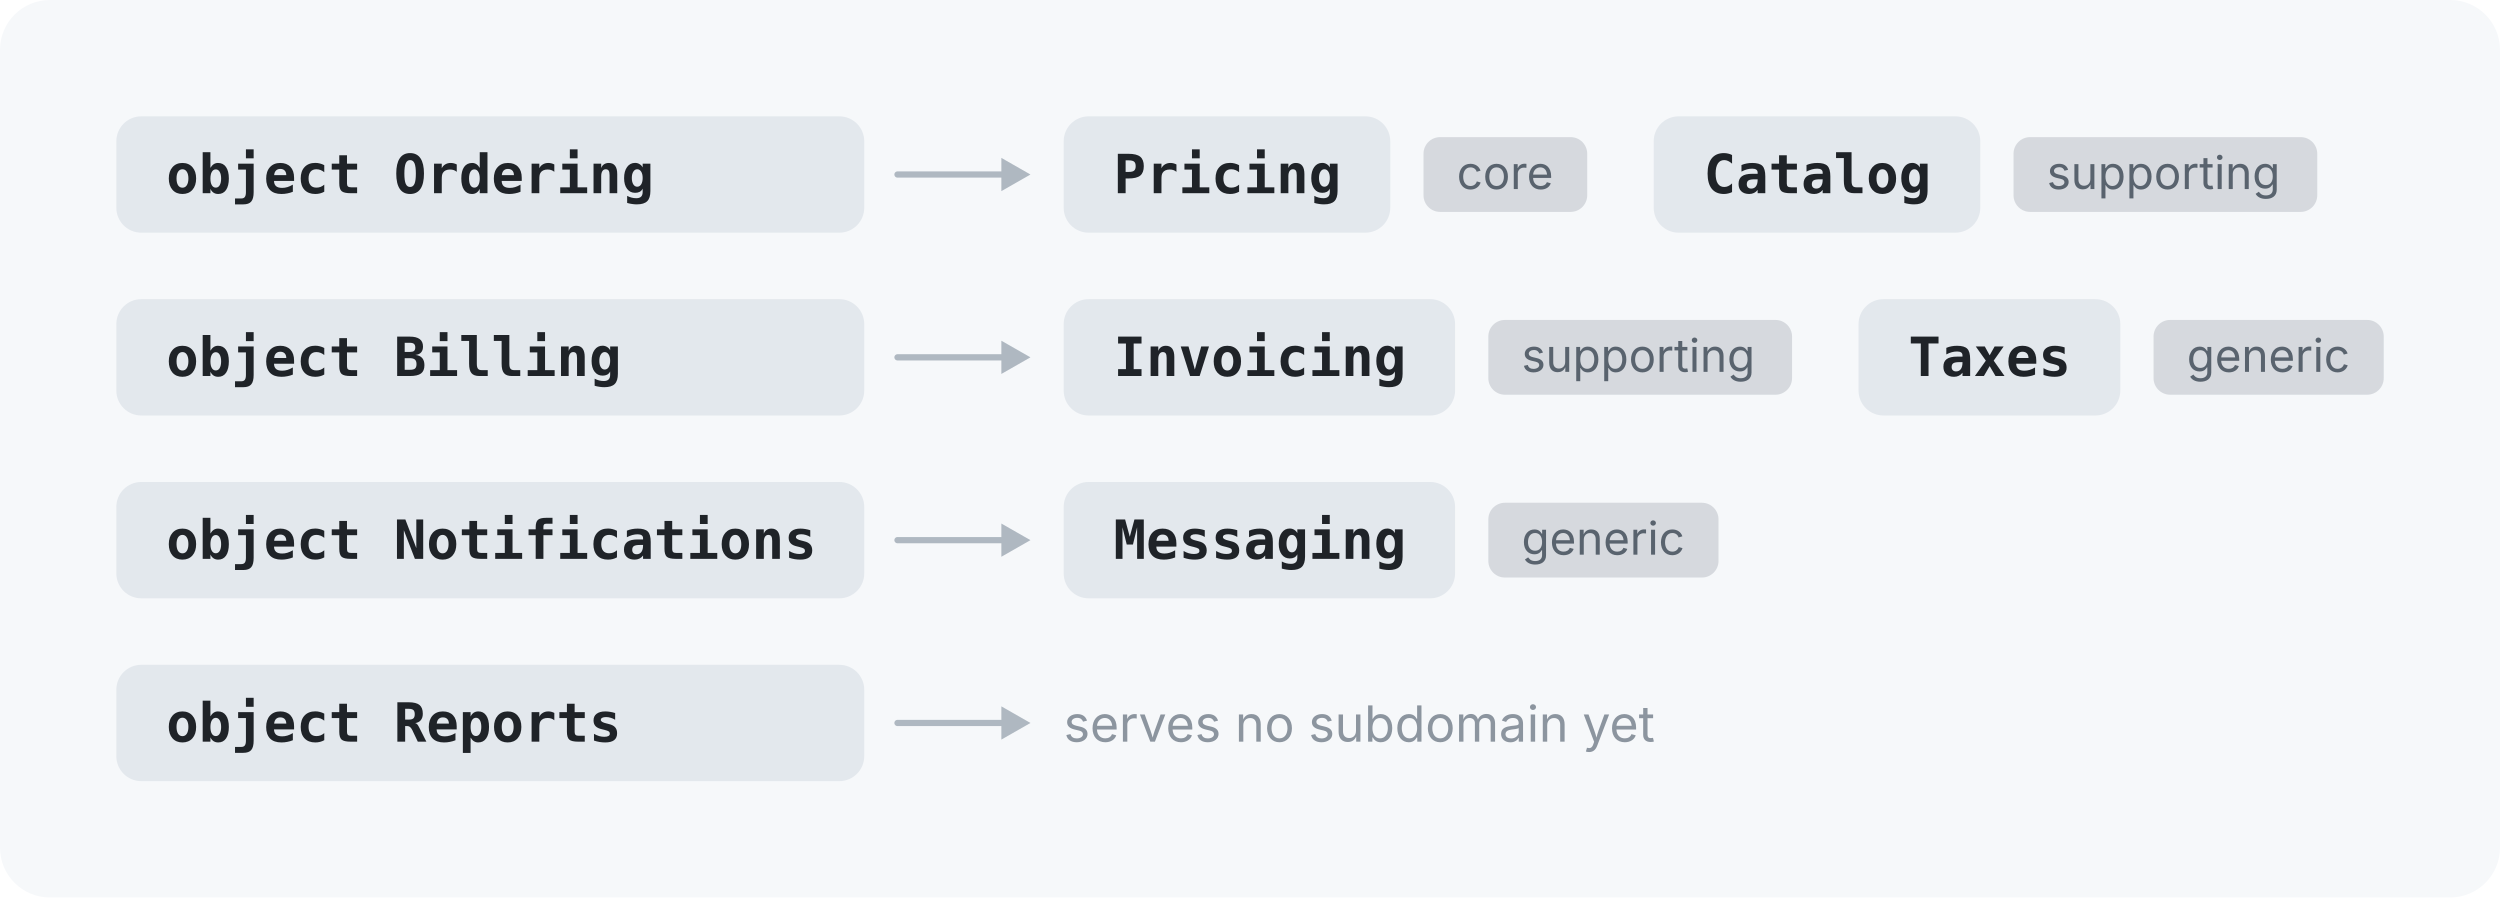
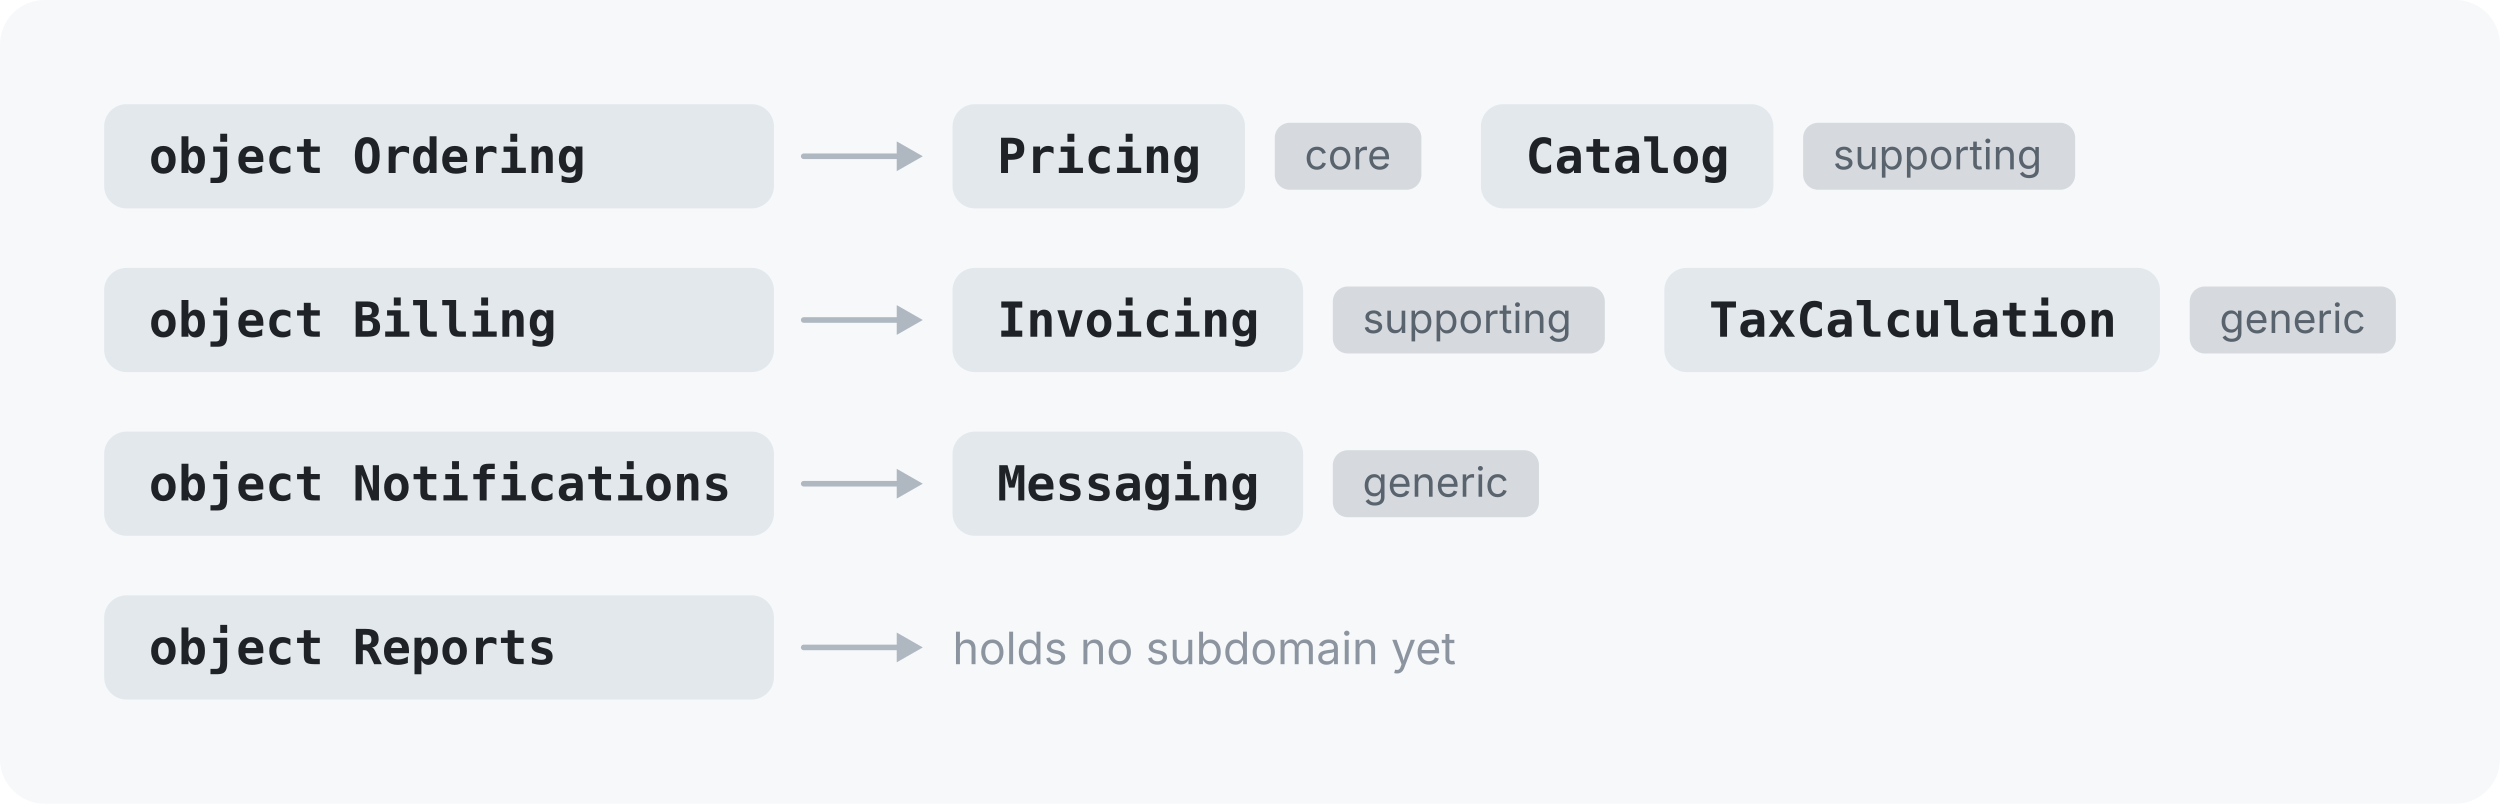
- <svg xmlns="http://www.w3.org/2000/svg" viewBox="0 0 601.682 216" width="601.682" height="216" role="img">
-   <rect width="601.682" height="216" rx="12" fill="#F6F8FA" />
+ <svg xmlns="http://www.w3.org/2000/svg" viewBox="0 0 671.882 216" width="671.882" height="216" role="img">
+   <rect width="671.882" height="216" rx="12" fill="#F6F8FA" />
  <g transform="translate(12,12)">
    <rect x="16.0" y="16.0" width="180.0" height="28.0" rx="6" fill="#E3E8ED" />
    <text x="28.0" y="34.5" font-family="ui-monospace, SFMono-Regular, 'SF Mono', Menlo, Consolas, monospace" font-size="13" font-weight="600" fill="#1F2328" text-anchor="start">object Ordering</text>
    <path d="M204.0,30.0 L230.0,30.0" stroke="#AFB8C1" stroke-width="1.5" fill="none" stroke-linecap="round" stroke-linejoin="round" />
    <path d="M229.0,26.0 L236.0,30.0 L229.0,34.0 Z" fill="#AFB8C1" />
    <rect x="244.0" y="16.0" width="78.6" height="28.0" rx="6" fill="#E3E8ED" />
    <text x="256.0" y="34.5" font-family="ui-monospace, SFMono-Regular, 'SF Mono', Menlo, Consolas, monospace" font-size="13" font-weight="600" fill="#1F2328" text-anchor="start">Pricing</text>
    <rect x="330.6" y="21.0" width="39.4" height="18" rx="4" fill="#59636E" fill-opacity="0.2" />
    <text x="338.6" y="33.5" font-family="-apple-system, BlinkMacSystemFont, 'Segoe UI', Inter, Helvetica, Arial, sans-serif" font-size="11" font-weight="400" fill="#59636E" text-anchor="start">core</text>
    <rect x="386.0" y="16.0" width="78.6" height="28.0" rx="6" fill="#E3E8ED" />
    <text x="398.0" y="34.5" font-family="ui-monospace, SFMono-Regular, 'SF Mono', Menlo, Consolas, monospace" font-size="13" font-weight="600" fill="#1F2328" text-anchor="start">Catalog</text>
    <rect x="472.6" y="21.0" width="73.1" height="18" rx="4" fill="#59636E" fill-opacity="0.2" />
    <text x="480.6" y="33.5" font-family="-apple-system, BlinkMacSystemFont, 'Segoe UI', Inter, Helvetica, Arial, sans-serif" font-size="11" font-weight="400" fill="#59636E" text-anchor="start">supporting</text>
    <rect x="16.0" y="60.0" width="180.0" height="28.0" rx="6" fill="#E3E8ED" />
    <text x="28.0" y="78.5" font-family="ui-monospace, SFMono-Regular, 'SF Mono', Menlo, Consolas, monospace" font-size="13" font-weight="600" fill="#1F2328" text-anchor="start">object Billing</text>
    <path d="M204.0,74.0 L230.0,74.0" stroke="#AFB8C1" stroke-width="1.5" fill="none" stroke-linecap="round" stroke-linejoin="round" />
    <path d="M229.0,70.0 L236.0,74.0 L229.0,78.0 Z" fill="#AFB8C1" />
    <rect x="244.0" y="60.0" width="94.2" height="28.0" rx="6" fill="#E3E8ED" />
    <text x="256.0" y="78.5" font-family="ui-monospace, SFMono-Regular, 'SF Mono', Menlo, Consolas, monospace" font-size="13" font-weight="600" fill="#1F2328" text-anchor="start">Invoicing</text>
    <rect x="346.2" y="65.0" width="73.1" height="18" rx="4" fill="#59636E" fill-opacity="0.2" />
    <text x="354.2" y="77.5" font-family="-apple-system, BlinkMacSystemFont, 'Segoe UI', Inter, Helvetica, Arial, sans-serif" font-size="11" font-weight="400" fill="#59636E" text-anchor="start">supporting</text>
-     <rect x="435.3" y="60.0" width="63.0" height="28.0" rx="6" fill="#E3E8ED" />
-     <text x="447.3" y="78.5" font-family="ui-monospace, SFMono-Regular, 'SF Mono', Menlo, Consolas, monospace" font-size="13" font-weight="600" fill="#1F2328" text-anchor="start">Taxes</text>
-     <rect x="506.3" y="65.0" width="55.4" height="18" rx="4" fill="#59636E" fill-opacity="0.2" />
-     <text x="514.3" y="77.5" font-family="-apple-system, BlinkMacSystemFont, 'Segoe UI', Inter, Helvetica, Arial, sans-serif" font-size="11" font-weight="400" fill="#59636E" text-anchor="start">generic</text>
+     <rect x="435.3" y="60.0" width="133.2" height="28.0" rx="6" fill="#E3E8ED" />
+     <text x="447.3" y="78.5" font-family="ui-monospace, SFMono-Regular, 'SF Mono', Menlo, Consolas, monospace" font-size="13" font-weight="600" fill="#1F2328" text-anchor="start">TaxCalculation</text>
+     <rect x="576.5" y="65.0" width="55.4" height="18" rx="4" fill="#59636E" fill-opacity="0.2" />
+     <text x="584.5" y="77.5" font-family="-apple-system, BlinkMacSystemFont, 'Segoe UI', Inter, Helvetica, Arial, sans-serif" font-size="11" font-weight="400" fill="#59636E" text-anchor="start">generic</text>
    <rect x="16.0" y="104.0" width="180.0" height="28.0" rx="6" fill="#E3E8ED" />
    <text x="28.0" y="122.5" font-family="ui-monospace, SFMono-Regular, 'SF Mono', Menlo, Consolas, monospace" font-size="13" font-weight="600" fill="#1F2328" text-anchor="start">object Notifications</text>
    <path d="M204.0,118.0 L230.0,118.0" stroke="#AFB8C1" stroke-width="1.5" fill="none" stroke-linecap="round" stroke-linejoin="round" />
    <path d="M229.0,114.0 L236.0,118.0 L229.0,122.0 Z" fill="#AFB8C1" />
    <rect x="244.0" y="104.0" width="94.2" height="28.0" rx="6" fill="#E3E8ED" />
    <text x="256.0" y="122.5" font-family="ui-monospace, SFMono-Regular, 'SF Mono', Menlo, Consolas, monospace" font-size="13" font-weight="600" fill="#1F2328" text-anchor="start">Messaging</text>
    <rect x="346.2" y="109.0" width="55.4" height="18" rx="4" fill="#59636E" fill-opacity="0.2" />
    <text x="354.2" y="121.5" font-family="-apple-system, BlinkMacSystemFont, 'Segoe UI', Inter, Helvetica, Arial, sans-serif" font-size="11" font-weight="400" fill="#59636E" text-anchor="start">generic</text>
    <rect x="16.0" y="148.0" width="180.0" height="28.0" rx="6" fill="#E3E8ED" />
    <text x="28.0" y="166.5" font-family="ui-monospace, SFMono-Regular, 'SF Mono', Menlo, Consolas, monospace" font-size="13" font-weight="600" fill="#1F2328" text-anchor="start">object Reports</text>
    <path d="M204.0,162.0 L230.0,162.0" stroke="#AFB8C1" stroke-width="1.5" fill="none" stroke-linecap="round" stroke-linejoin="round" />
    <path d="M229.0,158.0 L236.0,162.0 L229.0,166.0 Z" fill="#AFB8C1" />
-     <text x="244.0" y="166.5" font-family="-apple-system, BlinkMacSystemFont, 'Segoe UI', Inter, Helvetica, Arial, sans-serif" font-size="12" font-weight="400" fill="#8C959F" text-anchor="start">serves no subdomain yet</text>
+     <text x="244.0" y="166.5" font-family="-apple-system, BlinkMacSystemFont, 'Segoe UI', Inter, Helvetica, Arial, sans-serif" font-size="12" font-weight="400" fill="#8C959F" text-anchor="start">holds no subdomain yet</text>
  </g>
</svg>
